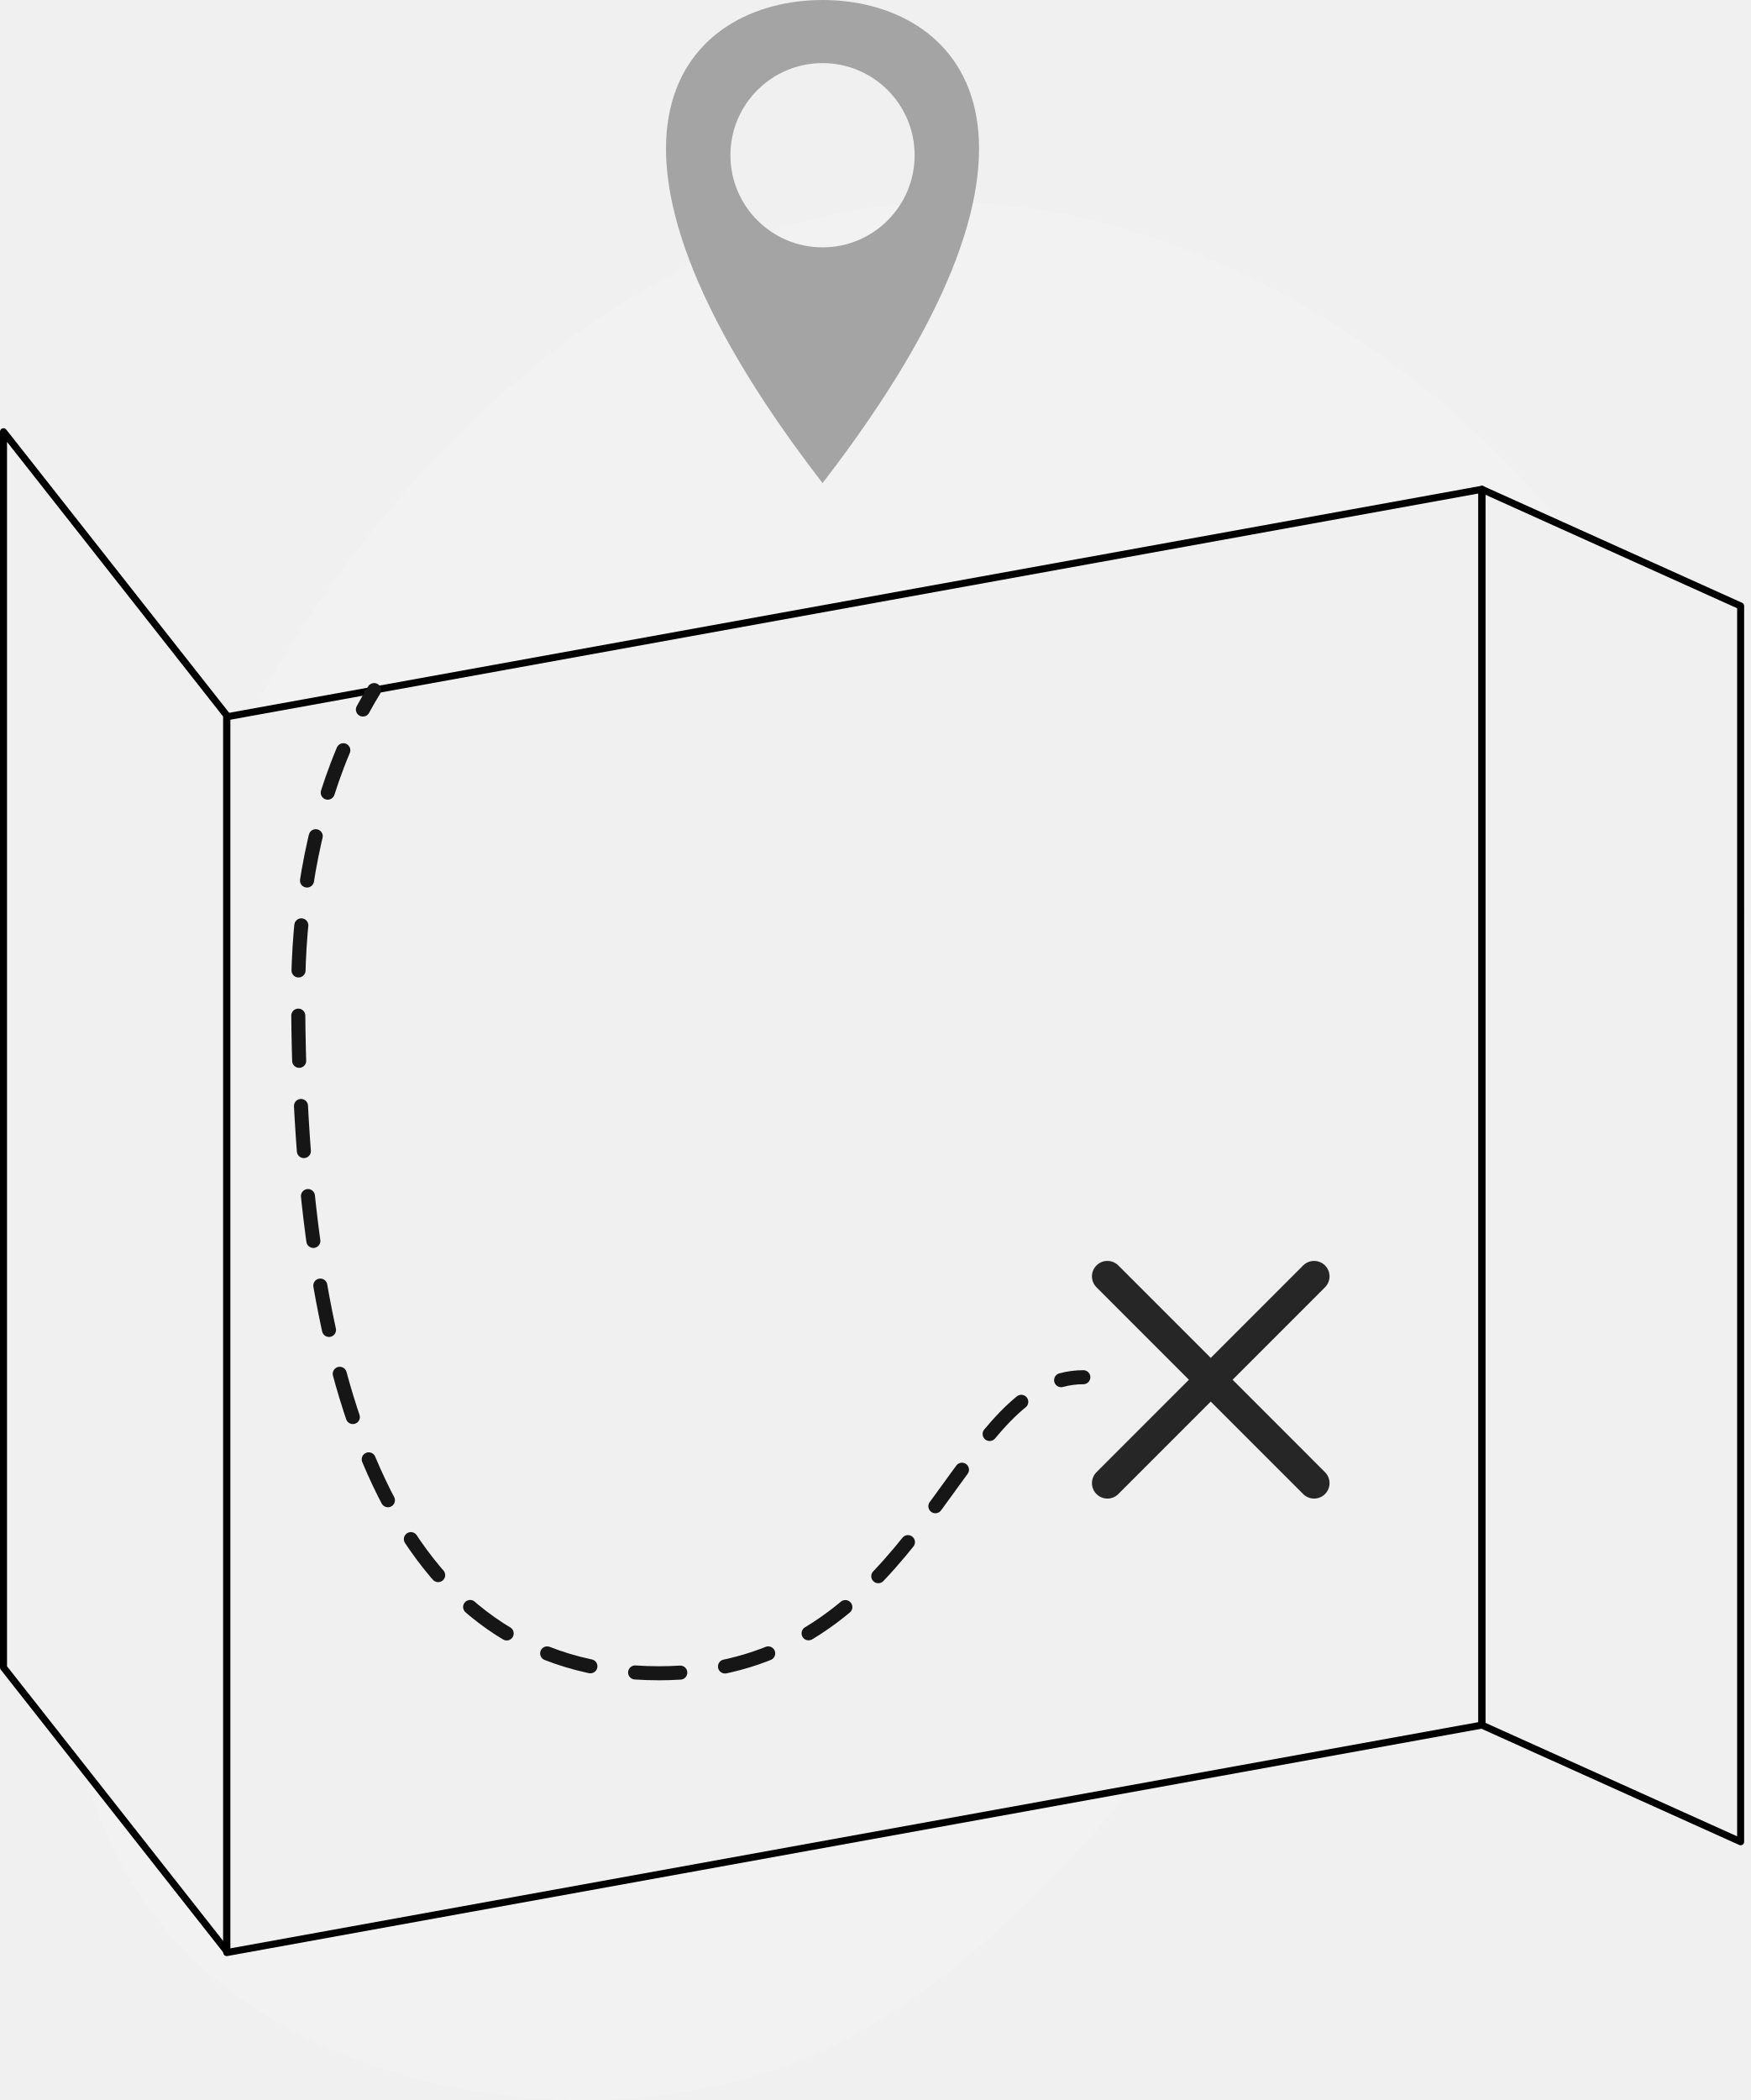
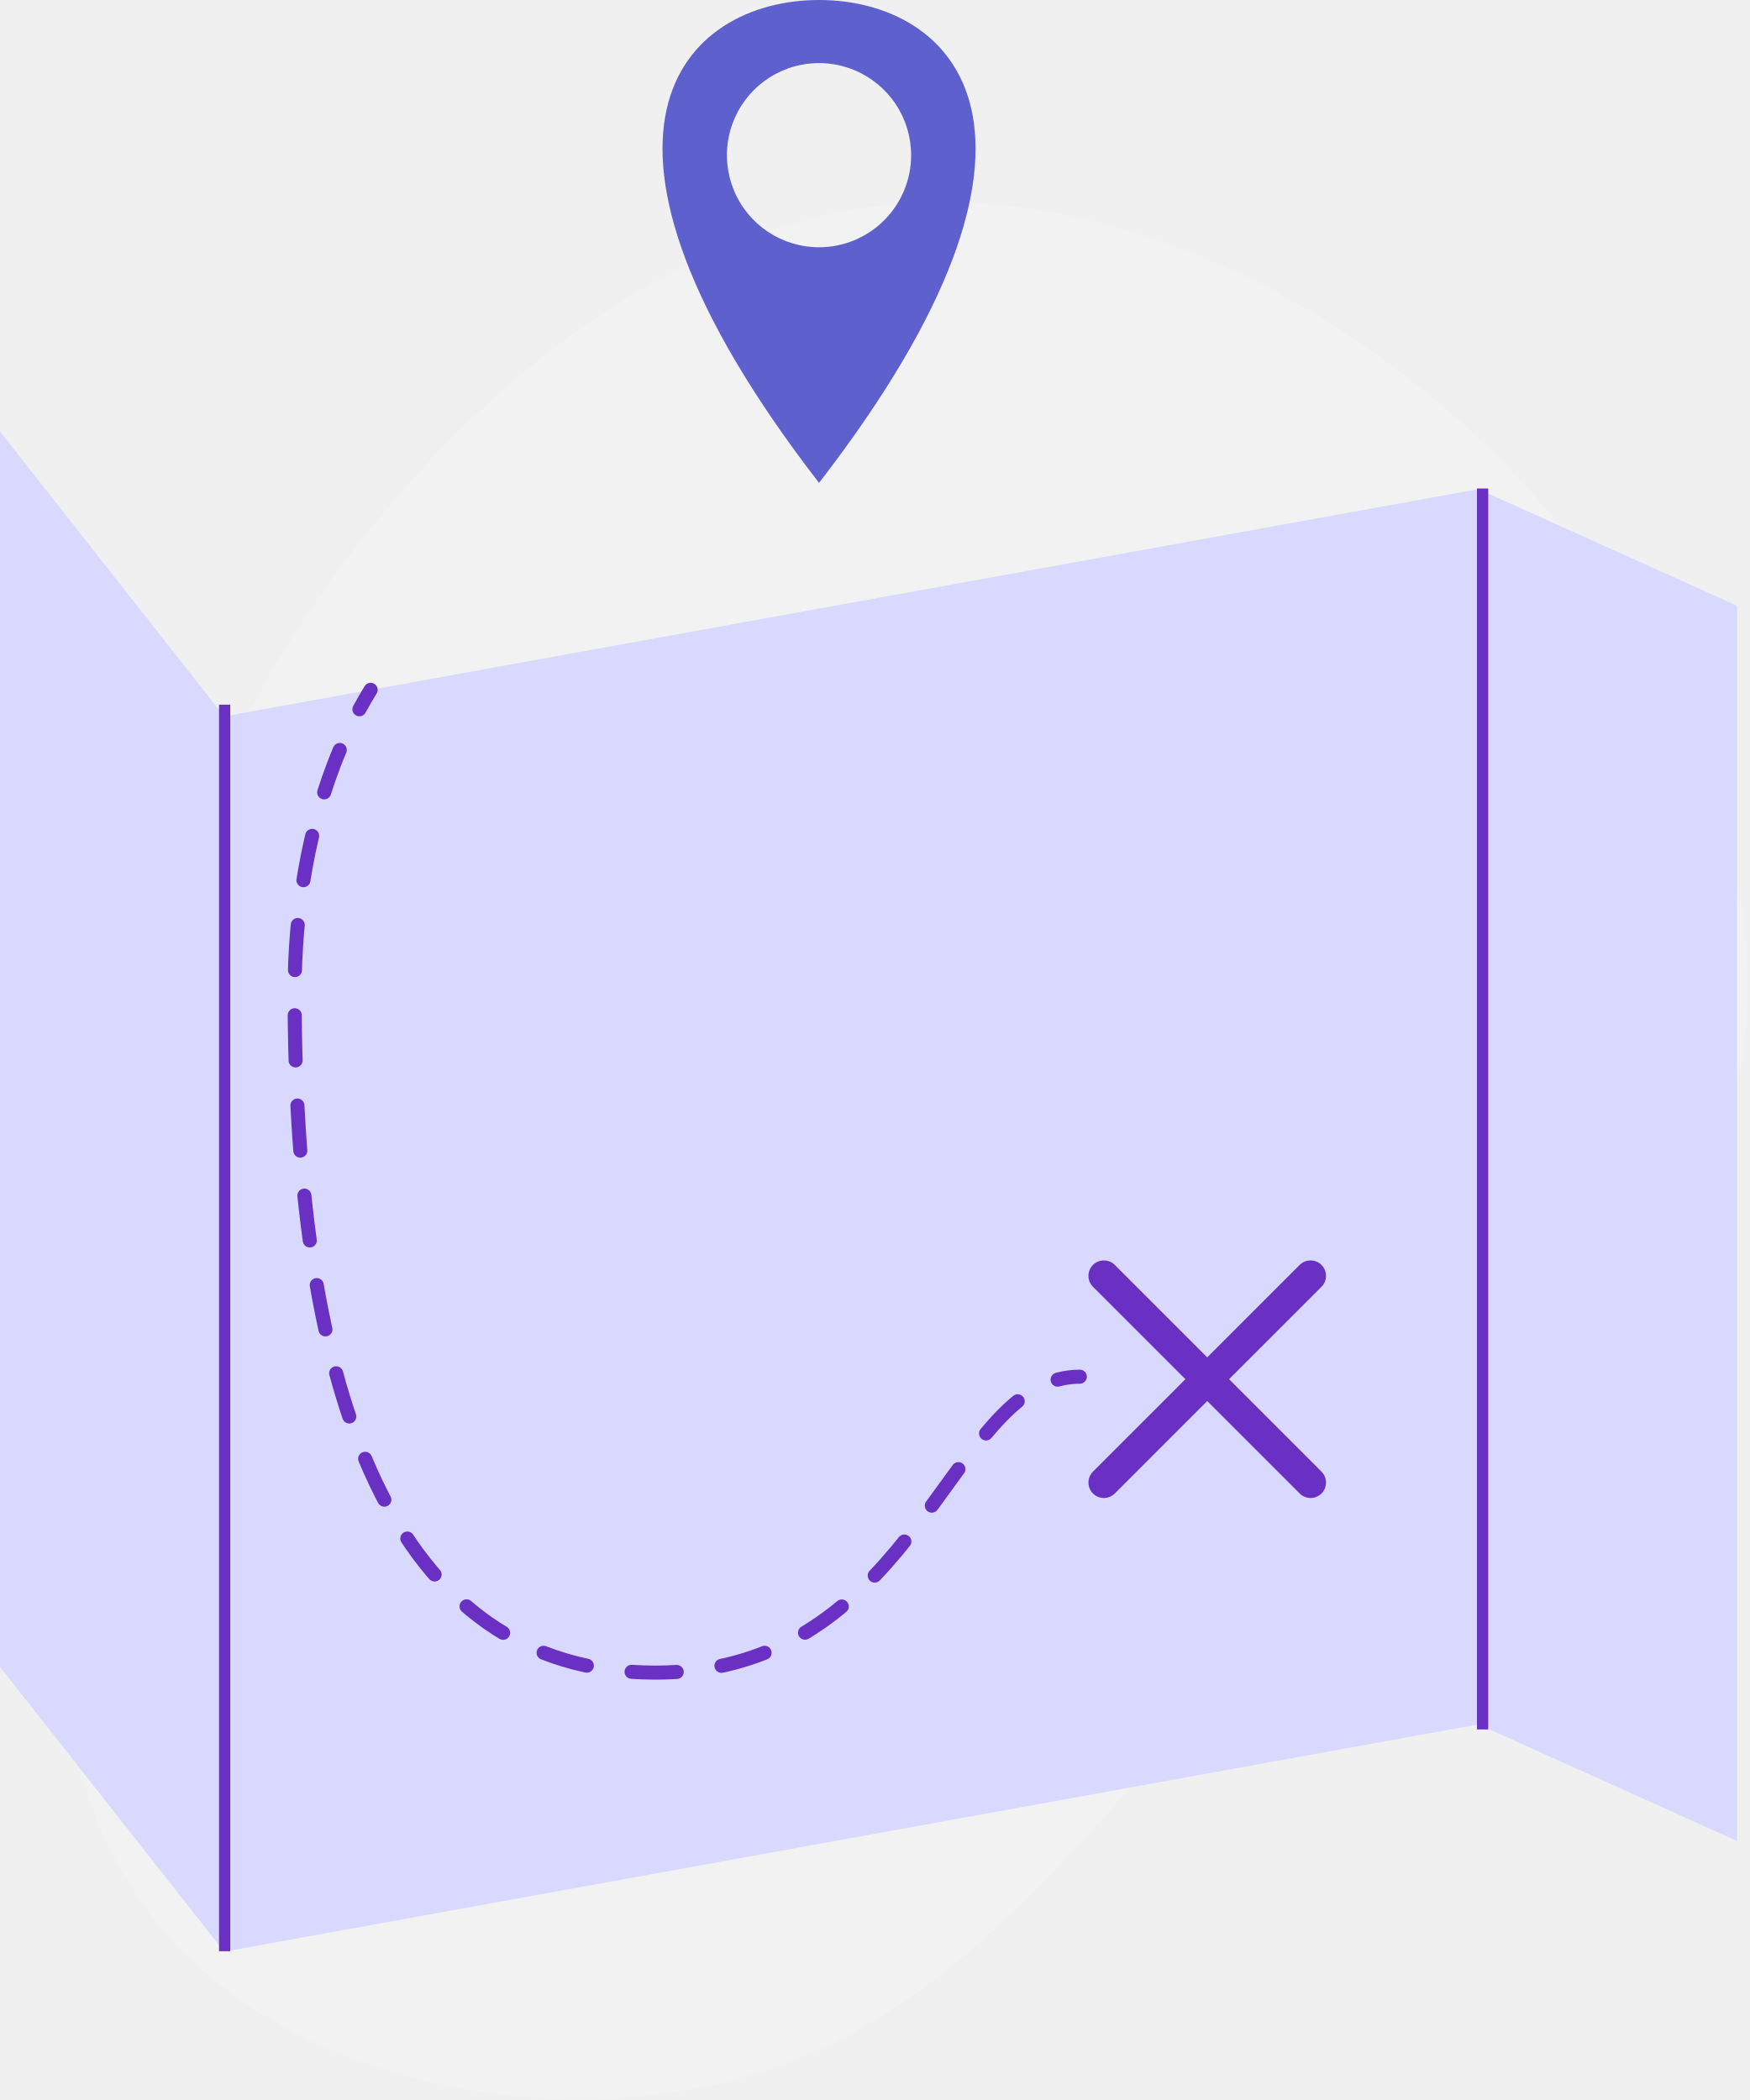
- <svg xmlns="http://www.w3.org/2000/svg" viewBox="0 0 623.54 747.71">
+ <svg xmlns="http://www.w3.org/2000/svg" width="623" height="748" viewBox="0 0 623 748" fill="none">
+   <g clip-path="url(#clip0)">
+     <path d="M543.78 173.61C604 239.28 636.62 327.13 616.2 394.7C595.78 462.27 522.33 509.29 462.1 570.55C401.87 631.81 354.86 707 279.64 735.09C204.57 763.15 101.29 743.9 54.14 682.64C6.83 621.53 15.5 518.25 31.37 431C47.24 343.75 70.59 272.49 117.75 206.82C165.05 141.29 236.3 81.35 316.07 73C395.84 64.65 483.55 107.94 543.78 173.61Z" fill="#F2F2F2" />
+     <path d="M79.5 694.72L0 593.72V153.72L79.5 254.72V694.72Z" fill="#D9D9FF" />
+     <path d="M526.5 614.22L79.5 695.22V255.22L526.5 174.22V614.22Z" fill="#D9D9FF" />
+     <path d="M618.65 655.76L526.5 614.22V174.22L618.65 215.76V655.76Z" fill="#D9D9FF" />
+     <path d="M393.13 454.45L466.74 528.07" stroke="#6930C3" stroke-width="11" stroke-linecap="round" stroke-linejoin="round" />
+     <path d="M393.13 528.07L466.74 454.45" stroke="#6930C3" stroke-width="11" stroke-linecap="round" stroke-linejoin="round" />
+     <path d="M291.69 0C243.6 0 194.99 46.78 291.69 172C388.38 46.78 339.77 0 291.69 0ZM291.69 88.07C285.202 88.072 278.86 86.15 273.465 82.547C268.069 78.944 263.864 73.822 261.38 67.829C258.896 61.836 258.245 55.24 259.509 48.877C260.774 42.514 263.897 36.669 268.483 32.08C273.07 27.492 278.915 24.367 285.277 23.101C291.64 21.835 298.236 22.483 304.23 24.966C310.224 27.448 315.347 31.652 318.952 37.046C322.556 42.44 324.48 48.782 324.48 55.27C324.481 59.577 323.634 63.842 321.987 67.821C320.34 71.801 317.925 75.417 314.88 78.463C311.835 81.508 308.219 83.925 304.241 85.573C300.262 87.222 295.997 88.07 291.69 88.07V88.07Z" fill="#5E60CE" />
+     <path d="M132 245.71C130.6 247.97 129.27 250.28 128 252.63" stroke="#6930C3" stroke-width="5" stroke-linecap="round" stroke-linejoin="round" />
+     <path d="M121 267.13C109.46 294.59 104.92 325.47 104.92 353.3C104.92 495.87 139.06 595.77 233.44 595.77C316.61 595.77 334.13 513.9 369.21 494.47" stroke="#6930C3" stroke-width="5" stroke-linecap="round" stroke-linejoin="round" stroke-dasharray="16.09 16.09" />
+     <path d="M376.65 491.41C379.229 490.712 381.889 490.359 384.56 490.36" stroke="#6930C3" stroke-width="5" stroke-linecap="round" stroke-linejoin="round" />
+     <line x1="80" y1="251" x2="80" y2="695" stroke="#6930C3" stroke-width="4" />
+     <line x1="528" y1="174" x2="528" y2="616" stroke="#6930C3" stroke-width="4" />
+   </g>
  <defs>
-     <style>.cls-1{fill:#f2f2f2;}.cls-2,.cls-3,.cls-5,.cls-6{fill:none;stroke-linecap:round;stroke-linejoin:round;}.cls-2{stroke:#000;stroke-width:2.5px;}.cls-3{stroke:#262626;stroke-width:11px;}.cls-4{fill:#a4a4a4;}.cls-5,.cls-6{stroke:#161616;stroke-width:5px;}.cls-6{stroke-dasharray:16.09 16.09;}</style>
+     <clipPath id="clip0">
+       <rect width="622.3" height="747.71" fill="white" />
+     </clipPath>
  </defs>
-   <g id="Layer_2" data-name="Layer 2">
-     <g id="vector">
-       <path class="cls-1" d="M80.75,695.22v-.5L29.63,629.78c5.6,19.65,13.93,37.57,25.76,52.86,47.15,61.26,150.43,80.51,225.5,52.45,49.14-18.33,86.24-56.85,122.85-98.4Z" />
-       <path class="cls-1" d="M619.9,315v70.44C624.89,363.32,624.62,339.38,619.9,315Z" />
-       <path class="cls-1" d="M557,187.41q-5.79-7-12-13.8C484.8,107.94,397,64.75,317.32,73S166.3,141.29,119,206.81a421.18,421.18,0,0,0-29.16,46.76l437.91-79.35Z" />
-       <polygon class="cls-2" points="80.75 694.72 1.25 593.72 1.25 153.72 80.75 254.72 80.75 694.72" />
-       <polygon class="cls-2" points="527.75 614.22 80.75 695.22 80.75 255.22 527.75 174.22 527.75 614.22" />
-       <polygon class="cls-2" points="619.9 655.76 527.75 614.22 527.75 174.22 619.9 215.76 619.9 655.76" />
-       <line class="cls-3" x1="394.38" y1="454.45" x2="467.99" y2="528.07" />
-       <line class="cls-3" x1="394.38" y1="528.07" x2="467.99" y2="454.45" />
-       <path class="cls-4" d="M292.94,0c-48.09,0-96.7,46.78,0,172C389.63,46.78,341,0,292.94,0Zm0,88.07a32.8,32.8,0,1,1,32.79-32.8A32.79,32.79,0,0,1,292.94,88.07Z" />
-       <path class="cls-5" d="M133.24,245.71c-1.4,2.26-2.73,4.57-4,6.92" />
-       <path class="cls-6" d="M122.27,267.13c-11.54,27.46-16.08,58.34-16.08,86.17,0,142.57,34.14,242.47,128.52,242.47,83.17,0,100.69-81.87,135.77-101.3" />
-       <path class="cls-5" d="M377.9,491.41a30.26,30.26,0,0,1,7.91-1.05" />
-     </g>
-   </g>
</svg>
